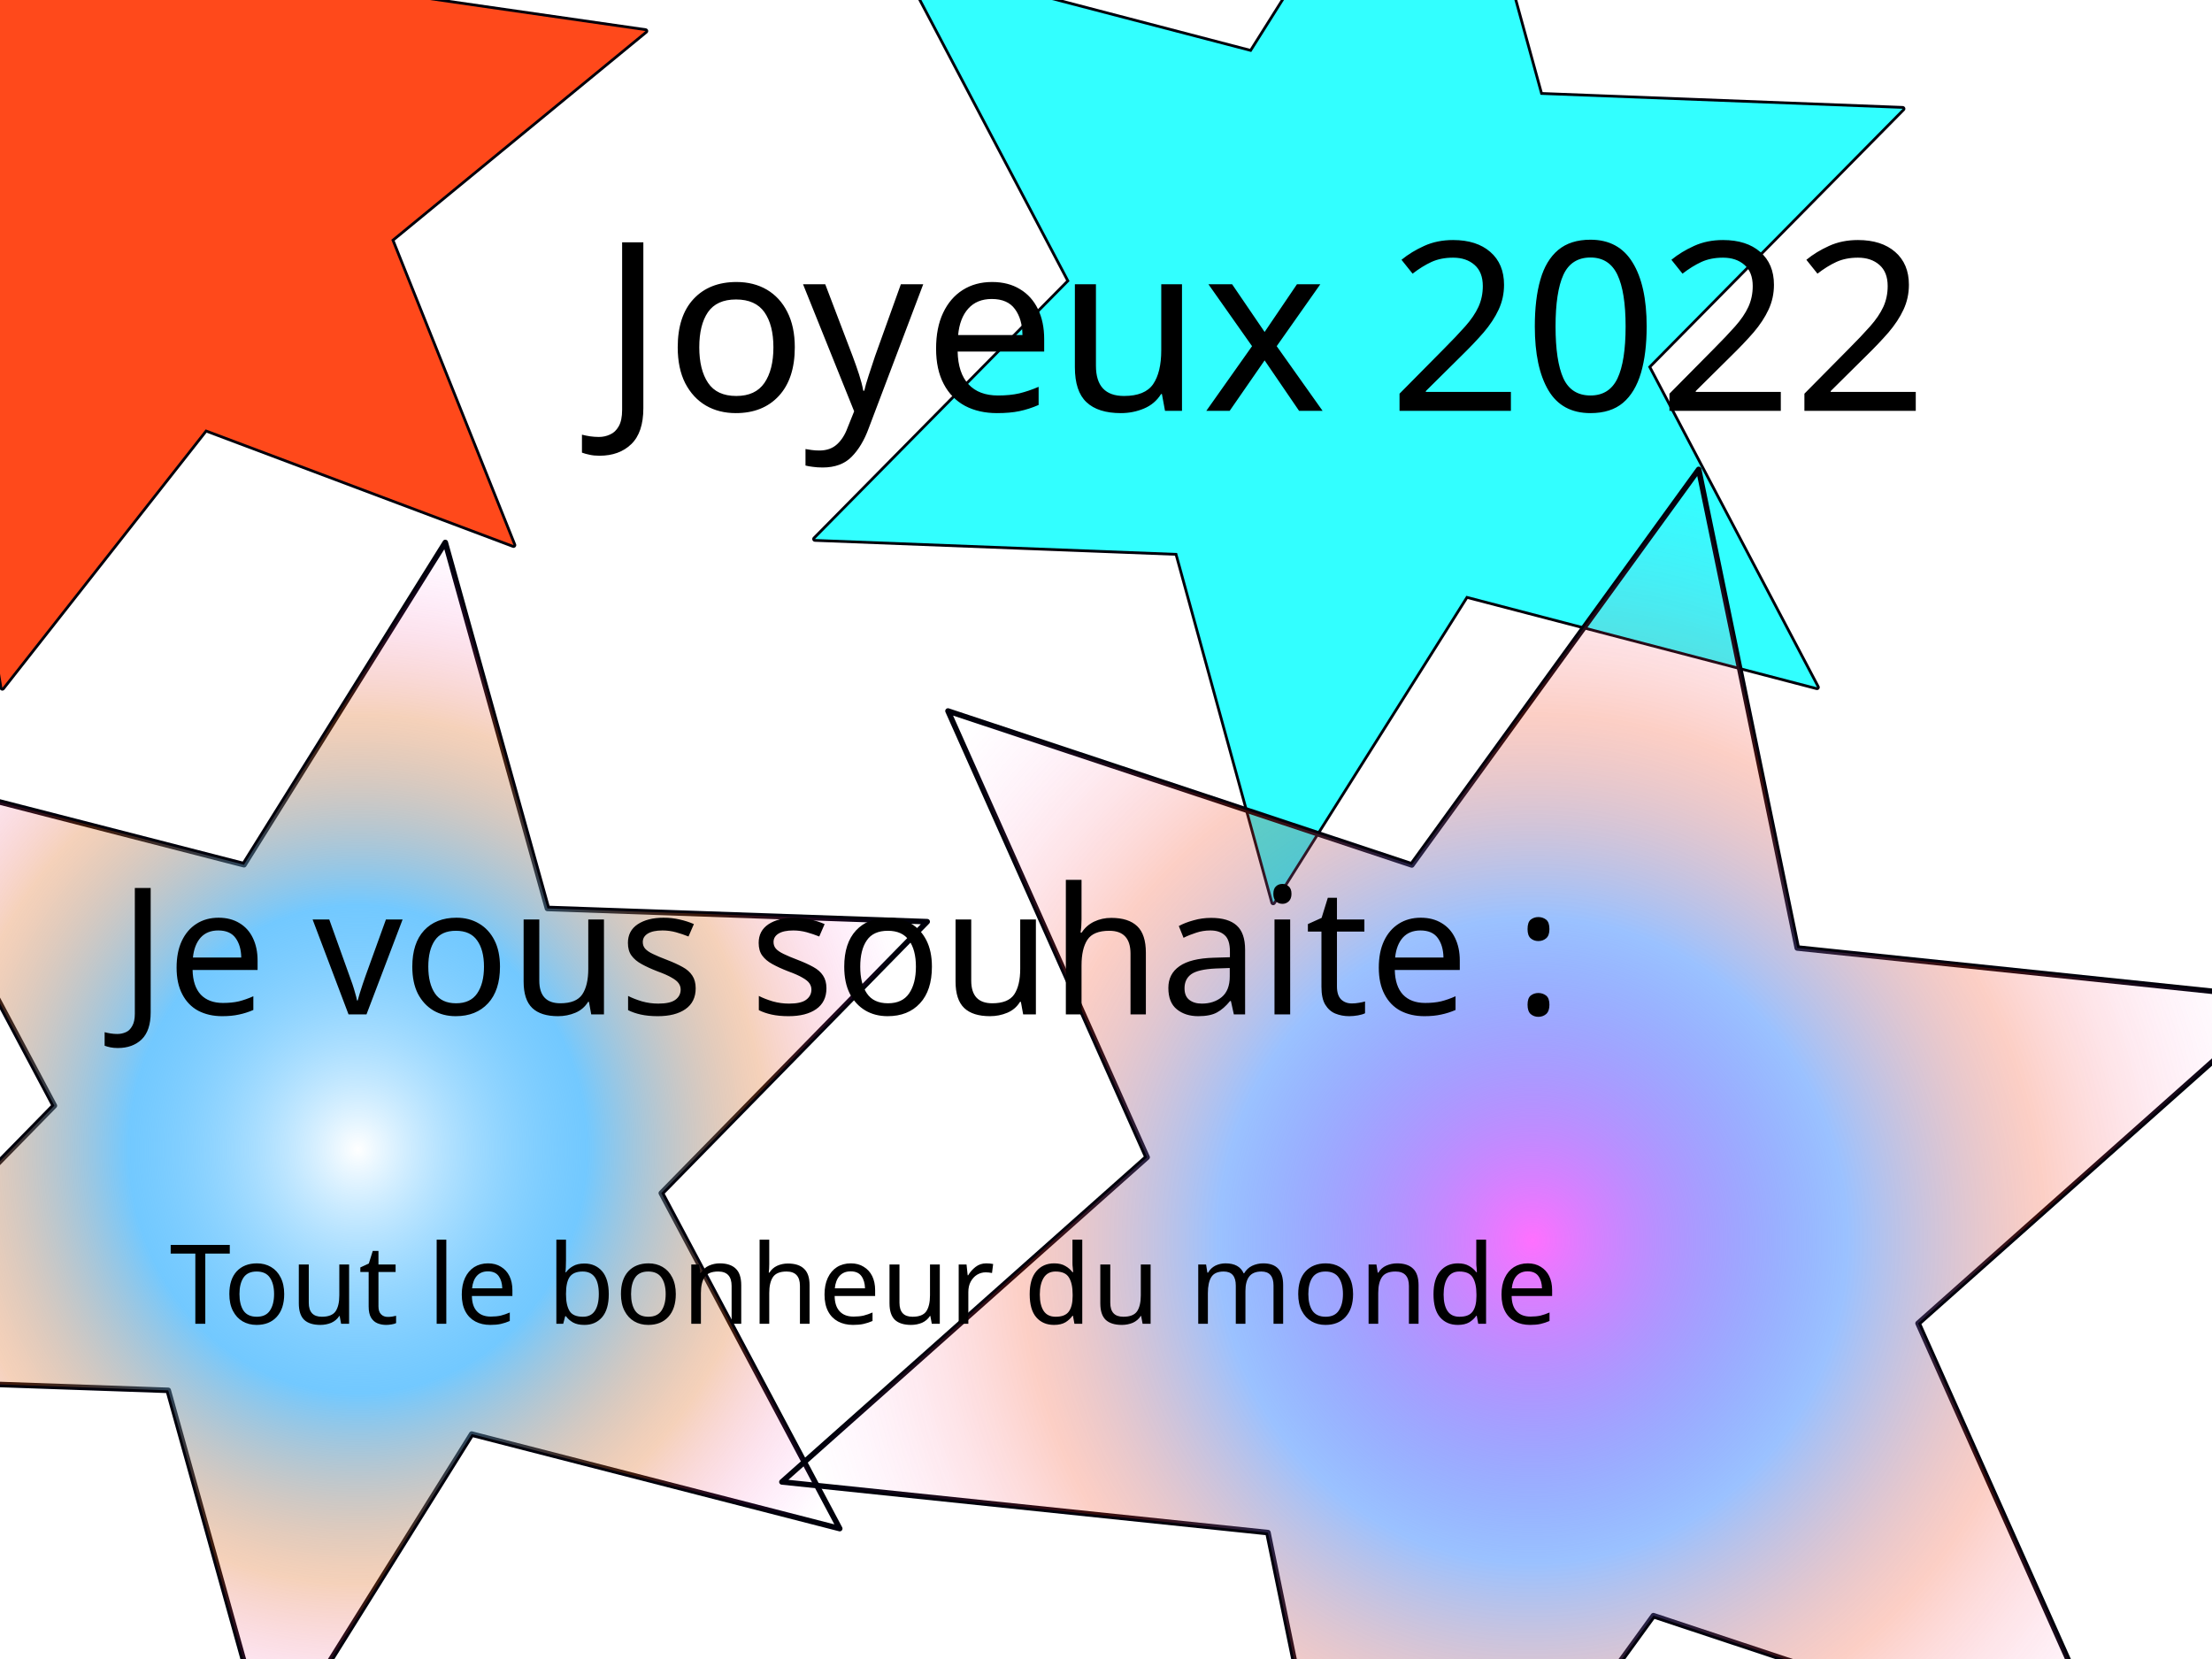
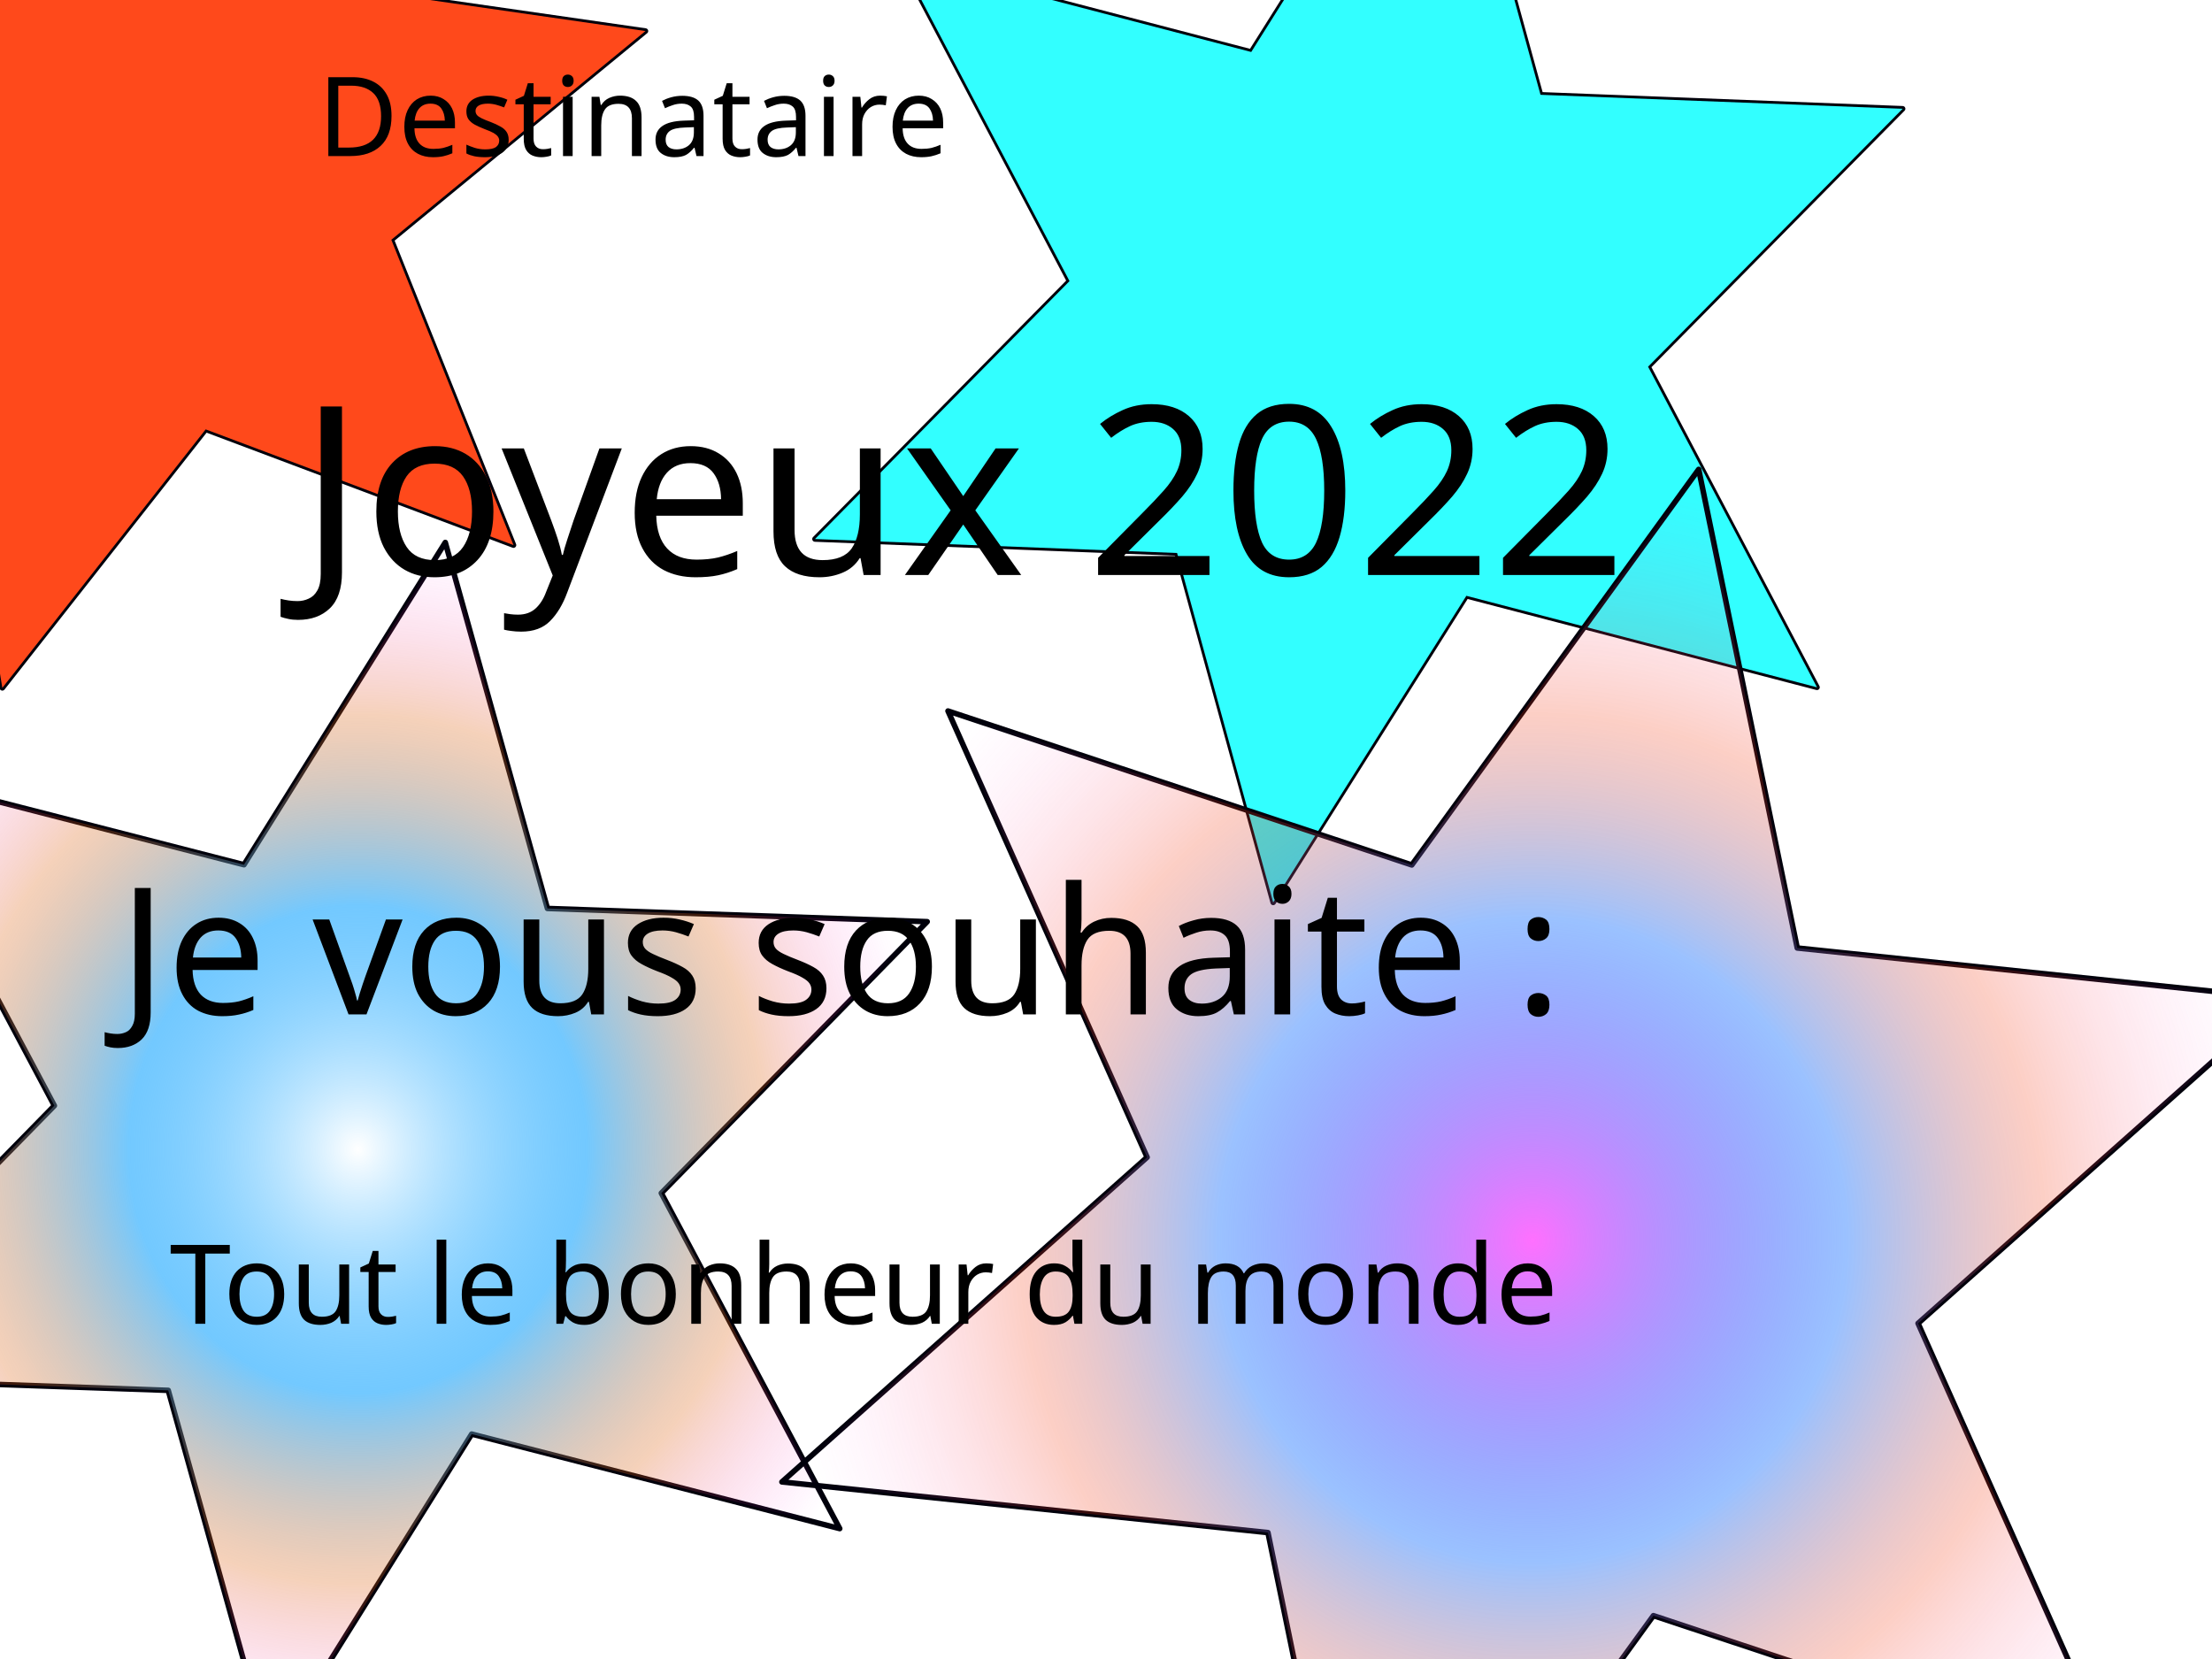
- <svg xmlns="http://www.w3.org/2000/svg" xmlns:xlink="http://www.w3.org/1999/xlink" id="svg8" version="1.1" viewBox="0 0 211.667 158.75" height="600" width="800">
+ <svg xmlns="http://www.w3.org/2000/svg" xmlns:xlink="http://www.w3.org/1999/xlink" width="800" height="600" viewBox="0 0 211.667 158.75" version="1.1" id="svg8">
  <defs id="defs2">
    <linearGradient id="linearGradient1040">
-       <stop id="stop1036" offset="0" style="stop-color:#ff70ff;stop-opacity:1;" />
-       <stop style="stop-color:#1670ff;stop-opacity:0.431" offset="0.417" id="stop1044" />
-       <stop id="stop1046" offset="0.68" style="stop-color:#f33209;stop-opacity:0.235" />
-       <stop id="stop1038" offset="1" style="stop-color:#ff70ff;stop-opacity:0;" />
+       <stop style="stop-color:#ff70ff;stop-opacity:1;" offset="0" id="stop1036" />
+       <stop id="stop1044" offset="0.417" style="stop-color:#1670ff;stop-opacity:0.431" />
+       <stop style="stop-color:#f33209;stop-opacity:0.235" offset="0.68" id="stop1046" />
+       <stop style="stop-color:#ff70ff;stop-opacity:0;" offset="1" id="stop1038" />
    </linearGradient>
    <linearGradient id="linearGradient1000">
-       <stop id="stop996" offset="0" style="stop-color:#ffffff;stop-opacity:1;" />
-       <stop style="stop-color:#13a4ff;stop-opacity:0.596" offset="0.4" id="stop1032" />
-       <stop id="stop1034" offset="0.713" style="stop-color:#dc5d0a;stop-opacity:0.282" />
-       <stop id="stop998" offset="1" style="stop-color:#ff1cff;stop-opacity:0" />
+       <stop style="stop-color:#ffffff;stop-opacity:1;" offset="0" id="stop996" />
+       <stop id="stop1032" offset="0.4" style="stop-color:#13a4ff;stop-opacity:0.596" />
+       <stop style="stop-color:#dc5d0a;stop-opacity:0.282" offset="0.713" id="stop1034" />
+       <stop style="stop-color:#ff1cff;stop-opacity:0" offset="1" id="stop998" />
    </linearGradient>
-     <radialGradient gradientUnits="userSpaceOnUse" gradientTransform="matrix(1,0,0,1.065705,-1.28751,-1.189427)" r="54.745" fy="104.321" fx="35.53" cy="104.321" cx="35.53" id="radialGradient1002" xlink:href="#linearGradient1000" />
-     <radialGradient gradientUnits="userSpaceOnUse" gradientTransform="matrix(1,0,0,1.026865,0,-3.188413)" r="72.098" fy="118.685" fx="146.655" cy="118.685" cx="146.655" id="radialGradient1042" xlink:href="#linearGradient1040" />
+     <radialGradient xlink:href="#linearGradient1000" id="radialGradient1002" cx="35.53" cy="104.321" fx="35.53" fy="104.321" r="54.745" gradientTransform="matrix(1,0,0,1.065705,-1.28751,-1.189427)" gradientUnits="userSpaceOnUse" />
+     <radialGradient xlink:href="#linearGradient1040" id="radialGradient1042" cx="146.655" cy="118.685" fx="146.655" fy="118.685" r="72.098" gradientTransform="matrix(1,0,0,1.026865,0,-3.188413)" gradientUnits="userSpaceOnUse" />
  </defs>
  <g id="layer1">
-     <path d="M 49.137,52.161 19.681,41.087 0.224,65.82 -4.914,34.774 -36.061,30.29 -11.743,10.318 -23.435,-18.899 6.021,-7.825 25.478,-32.558 30.616,-1.512 61.764,2.971 37.446,22.944 Z" id="path833" style="fill:#ff491b;stroke:#00000b;stroke-width:0.529;stroke-linejoin:round;stroke-miterlimit:10;paint-order:markers stroke fill;fill-opacity:1" />
-     <path d="M 173.869,65.768 140.316,57.013 121.831,86.352 112.637,52.917 77.986,51.578 102.345,26.898 86.179,-3.78 119.732,4.975 l 18.484,-29.339 9.195,33.435 34.651,1.338 -24.359,24.68 z" id="path835" style="fill:#32ffff;stroke:#00000b;stroke-width:0.529;stroke-linejoin:round;stroke-miterlimit:10;paint-order:markers stroke fill;fill-opacity:1" />
-     <path d="M 80.355,146.272 45.138,137.227 25.874,168.064 16.099,133.043 -20.239,131.779 5.203,105.803 -11.871,73.701 23.346,82.746 42.61,51.908 52.385,86.93 88.723,88.194 63.281,114.17 Z" id="path837" style="fill:url(#radialGradient1002);fill-opacity:1;stroke:#00000b;stroke-width:0.529;stroke-linejoin:round;stroke-miterlimit:10;paint-order:markers stroke fill" />
-     <path d="m 202.595,169.333 -44.38,-14.732 -27.454,37.854 -9.431,-45.8 -46.509,-4.849 34.948,-31.068 -19.055,-42.702 44.38,14.732 27.454,-37.854 9.431,45.8 46.509,4.849 -34.948,31.068 z" id="path839" style="fill:url(#radialGradient1042);stroke:#00000b;stroke-width:0.529;stroke-linejoin:round;stroke-miterlimit:10;paint-order:markers stroke fill;fill-opacity:1" />
-     <text id="text871" y="39.31" x="57.452" style="font-style:normal;font-weight:normal;font-size:22.578px;line-height:1.25;font-family:sans-serif;fill:#000000;fill-opacity:1;stroke:none;stroke-width:0.265;" xml:space="preserve">
-       <tspan style="stroke-width:0.265;font-size:22.578px;" y="39.31" x="57.452" id="tspan869">Joyeux 2022</tspan>
+     <path style="fill:#ff491b;stroke:#00000b;stroke-width:0.529;stroke-linejoin:round;stroke-miterlimit:10;paint-order:markers stroke fill;fill-opacity:1" id="path833" d="M 49.137,52.161 19.681,41.087 0.224,65.82 -4.914,34.774 -36.061,30.29 -11.743,10.318 -23.435,-18.899 6.021,-7.825 25.478,-32.558 30.616,-1.512 61.764,2.971 37.446,22.944 Z" />
+     <path style="fill:#32ffff;stroke:#00000b;stroke-width:0.529;stroke-linejoin:round;stroke-miterlimit:10;paint-order:markers stroke fill;fill-opacity:1" id="path835" d="M 173.869,65.768 140.316,57.013 121.831,86.352 112.637,52.917 77.986,51.578 102.345,26.898 86.179,-3.78 119.732,4.975 l 18.484,-29.339 9.195,33.435 34.651,1.338 -24.359,24.68 z" />
+     <path style="fill:url(#radialGradient1002);fill-opacity:1;stroke:#00000b;stroke-width:0.529;stroke-linejoin:round;stroke-miterlimit:10;paint-order:markers stroke fill" id="path837" d="M 80.355,146.272 45.138,137.227 25.874,168.064 16.099,133.043 -20.239,131.779 5.203,105.803 -11.871,73.701 23.346,82.746 42.61,51.908 52.385,86.93 88.723,88.194 63.281,114.17 Z" />
+     <path style="fill:url(#radialGradient1042);stroke:#00000b;stroke-width:0.529;stroke-linejoin:round;stroke-miterlimit:10;paint-order:markers stroke fill;fill-opacity:1" id="path839" d="m 202.595,169.333 -44.38,-14.732 -27.454,37.854 -9.431,-45.8 -46.509,-4.849 34.948,-31.068 -19.055,-42.702 44.38,14.732 27.454,-37.854 9.431,45.8 46.509,4.849 -34.948,31.068 z" />
+     <text xml:space="preserve" style="font-style:normal;font-weight:normal;font-size:22.578px;line-height:1.25;font-family:sans-serif;fill:#000000;fill-opacity:1;stroke:none;stroke-width:0.265" x="28.612" y="55.017" id="text871">
+       <tspan id="tspan869" x="28.612" y="55.017" style="font-size:22.578px;stroke-width:0.265">Joyeux 2022</tspan>
    </text>
-     <text id="text875" y="97.064" x="11.339" style="font-style:normal;font-weight:normal;font-size:16.933px;line-height:1.25;font-family:sans-serif;fill:#000000;fill-opacity:1;stroke:none;stroke-width:0.265;" xml:space="preserve">
-       <tspan style="font-size:16.933px;fill:#000000;fill-opacity:1;stroke-width:0.265;" y="97.064" x="11.339" id="tspan873">Je vous souhaite : </tspan>
+     <text xml:space="preserve" style="font-style:normal;font-weight:normal;font-size:16.933px;line-height:1.25;font-family:sans-serif;fill:#000000;fill-opacity:1;stroke:none;stroke-width:0.265;" x="11.339" y="97.064" id="text875">
+       <tspan id="tspan873" x="11.339" y="97.064" style="font-size:16.933px;fill:#000000;fill-opacity:1;stroke-width:0.265;">Je vous souhaite : </tspan>
    </text>
-     <text id="text1050" y="126.674" x="16.223" style="font-style:normal;font-weight:normal;font-size:10.583px;line-height:1.25;font-family:sans-serif;fill:#000000;fill-opacity:1;stroke:none;stroke-width:0.265" xml:space="preserve">
-       <tspan style="stroke-width:0.265" y="126.674" x="16.223" id="tspan1048">Tout le bonheur du monde</tspan>
+     <text xml:space="preserve" style="font-style:normal;font-weight:normal;font-size:10.583px;line-height:1.25;font-family:sans-serif;fill:#000000;fill-opacity:1;stroke:none;stroke-width:0.265" x="16.223" y="126.674" id="text1050">
+       <tspan id="tspan1048" x="16.223" y="126.674" style="stroke-width:0.265">Tout le bonheur du monde</tspan>
+     </text>
+     <text id="text1642" y="14.935" x="30.385" style="font-style:normal;font-weight:normal;font-size:10.583px;line-height:1.25;font-family:sans-serif;fill:#000000;fill-opacity:1;stroke:none;stroke-width:0.265" xml:space="preserve">
+       <tspan style="stroke-width:0.265" y="14.935" x="30.385" id="tspan1640">Destinataire</tspan>
    </text>
  </g>
</svg>
